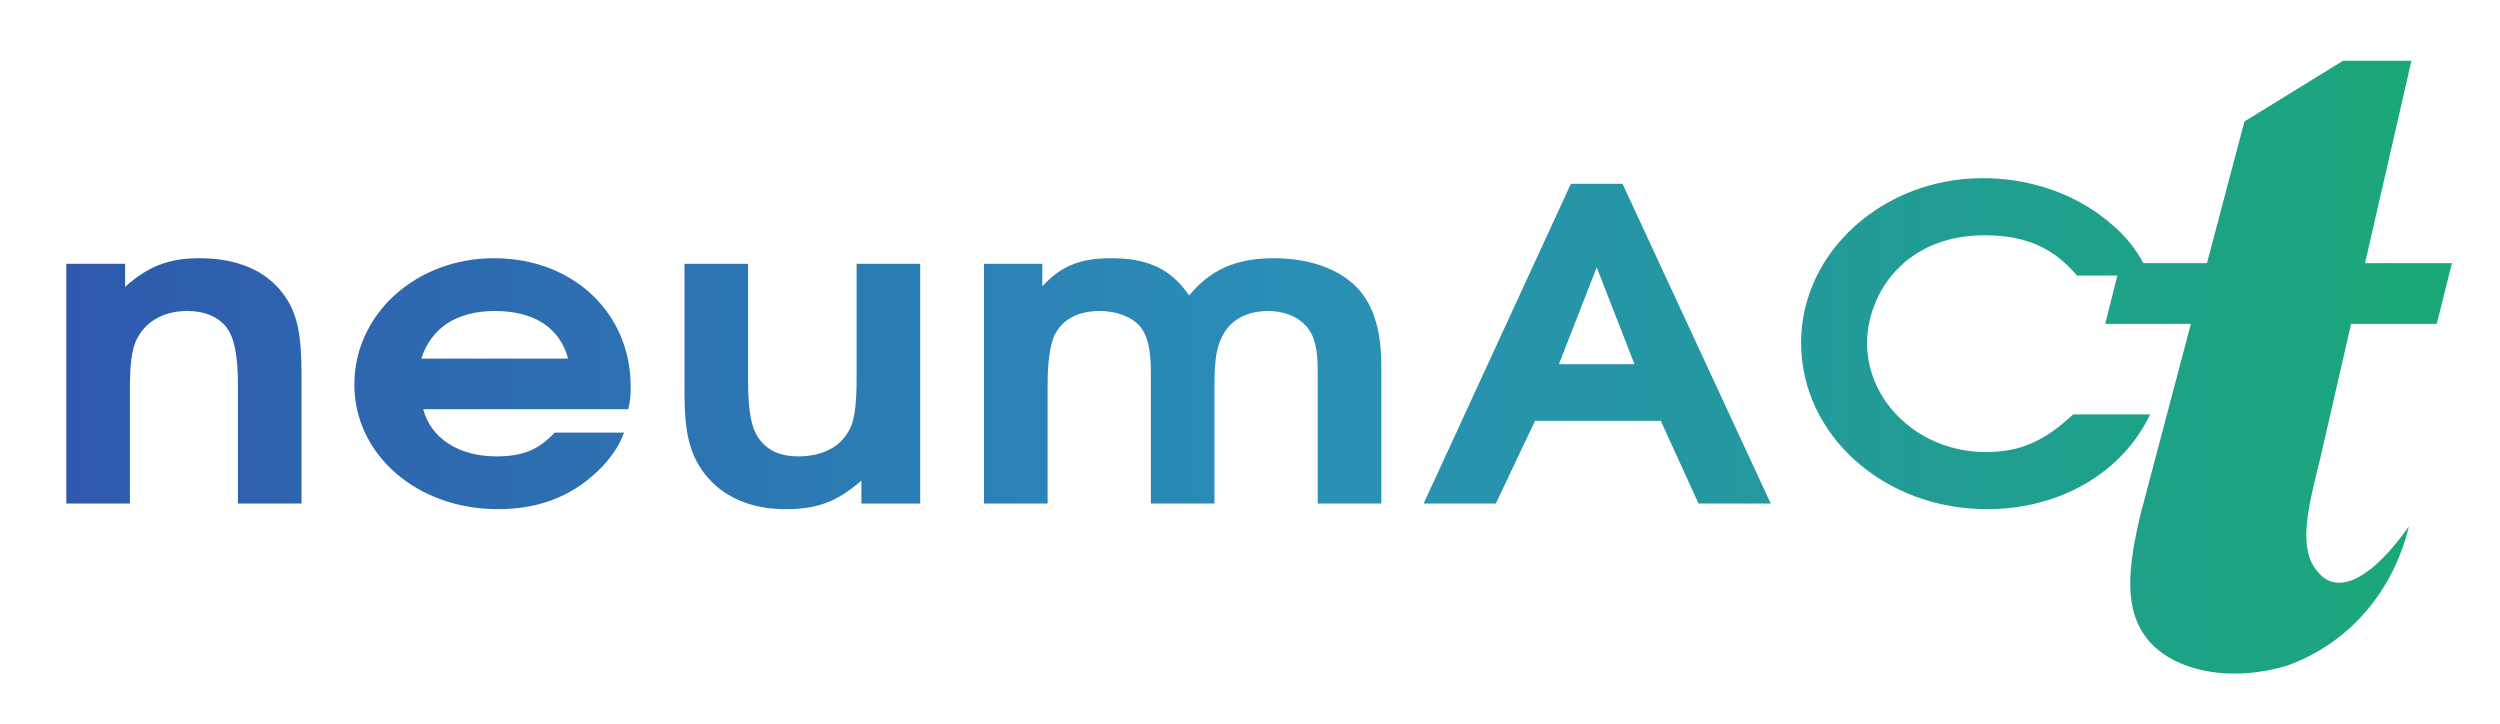
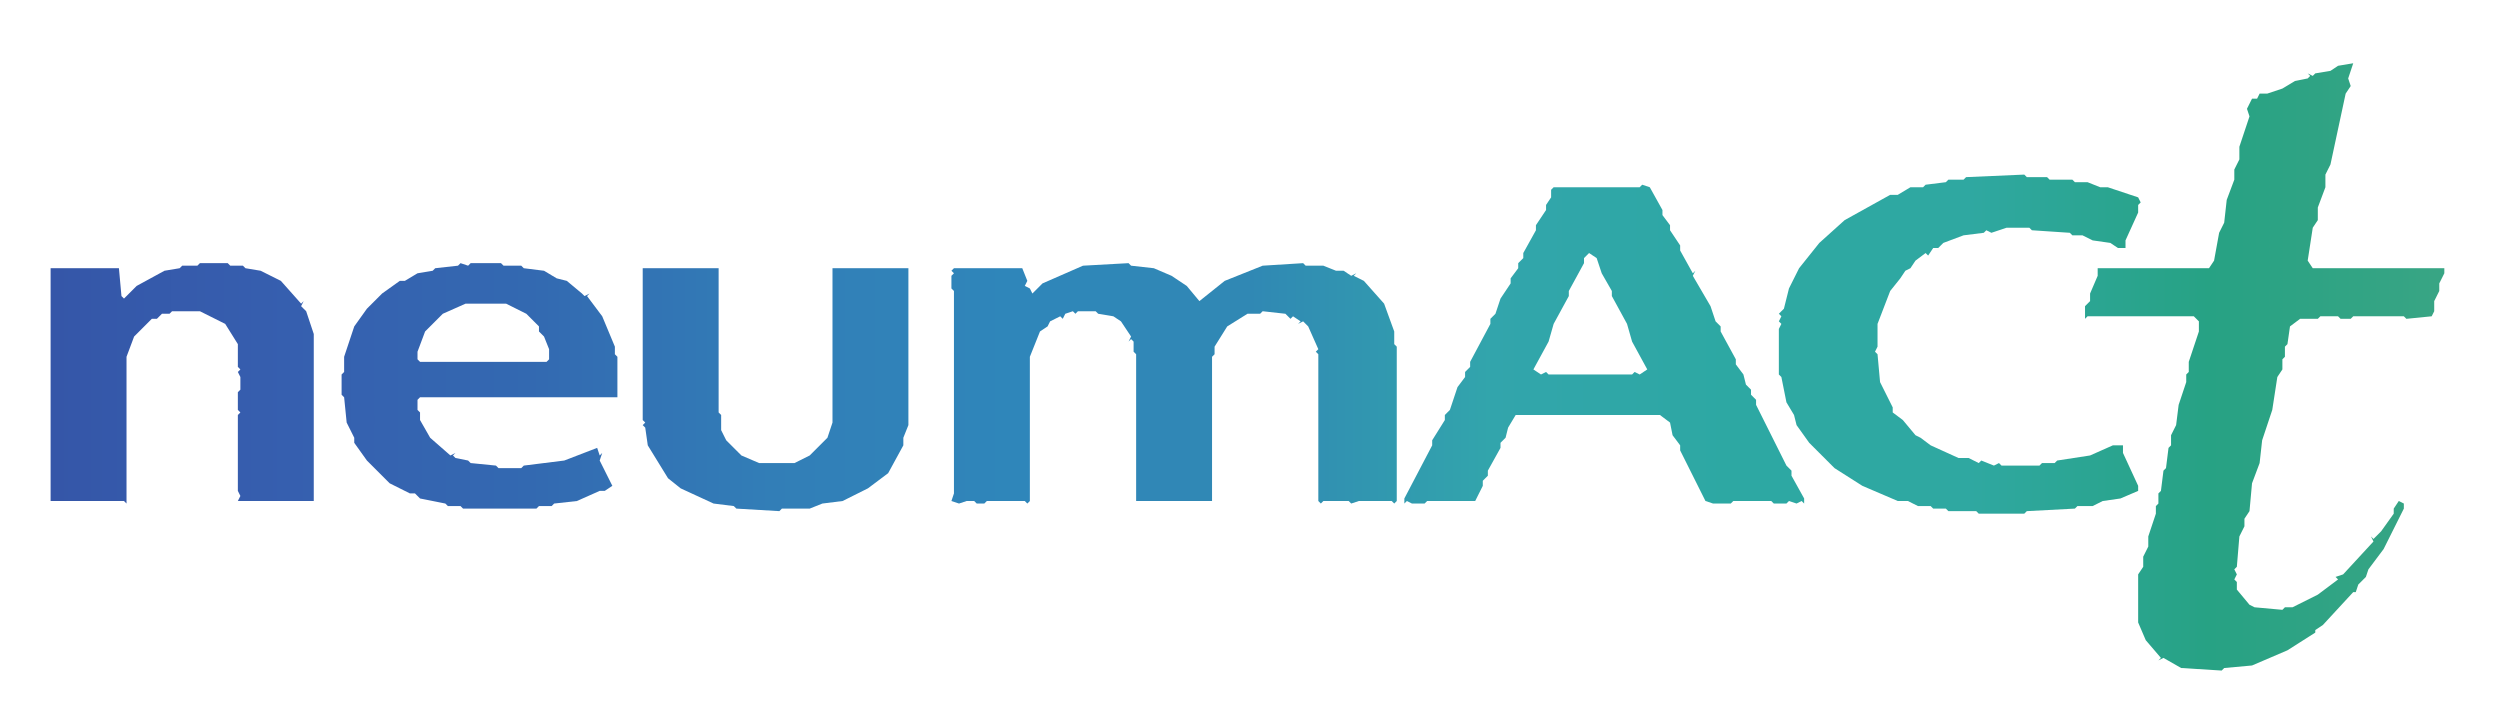
- <svg xmlns="http://www.w3.org/2000/svg" width="988" height="286" viewBox="0 0 988 286" role="img" aria-labelledby="neumact-logo-title" data-brand-fidelity="canonical-neumact-2026-10">
+ <svg xmlns="http://www.w3.org/2000/svg" width="988" height="286" viewBox="0 0 988 286" role="img" aria-labelledby="title" data-brand-fidelity="canonical-neumact-2026-10">
  <defs>
-     <linearGradient id="brand" gradientUnits="userSpaceOnUse" x1="0" y1="0" x2="988" y2="0">
-       <stop offset="0" stop-color="#2f56ad" />
-       <stop offset="0.52" stop-color="#2a8fb7" />
-       <stop offset="1" stop-color="#19a974" />
+     <linearGradient id="brand" gradientUnits="userSpaceOnUse" x1="20" y1="0" x2="968" y2="0">
+       <stop offset="0%" stop-color="#3556a8" />
+       <stop offset="10%" stop-color="#365faf" />
+       <stop offset="20%" stop-color="#3369b1" />
+       <stop offset="30%" stop-color="#327eb7" />
+       <stop offset="40%" stop-color="#2f86ba" />
+       <stop offset="50%" stop-color="#3088b4" />
+       <stop offset="60%" stop-color="#32a5ac" />
+       <stop offset="70%" stop-color="#2da8a3" />
+       <stop offset="80%" stop-color="#2fa8a1" />
+       <stop offset="90%" stop-color="#27a284" />
+       <stop offset="100%" stop-color="#39a584" />
    </linearGradient>
  </defs>
-   <g fill="url(#brand)" aria-hidden="true">
-     <path d="M26.204 199H51.335V154.369C51.335 141.715 52.279 136.243 55.492 131.626C59.46 125.983 65.884 122.905 74.009 122.905C80.623 122.905 85.724 124.957 89.126 128.89C92.527 132.994 94.038 140.005 94.038 152.659V199H119.169V148.213C119.169 131.284 117.28 123.076 111.611 115.723C104.809 106.831 93.472 102.043 78.922 102.043C66.829 102.043 58.704 105.121 49.445 113.329V104.266H26.204Z" />
-     <path d="M248.313 161.722C249.069 158.302 249.258 156.25 249.258 152.83C249.258 123.589 226.394 102.043 195.217 102.043C164.417 102.043 140.042 124.102 140.042 151.975C140.042 179.677 164.795 201.223 196.728 201.223C213.923 201.223 227.339 195.58 238.298 184.123C242.266 179.677 244.912 175.744 246.612 170.956H219.214C212.789 177.796 206.554 180.361 196.161 180.361C181.234 180.361 170.274 173.179 167.251 161.722ZM166.495 141.715C170.463 129.403 180.667 122.905 195.594 122.905C211.089 122.905 221.292 129.574 224.505 141.715Z" />
-     <path d="M363.663 104.266H338.532V148.897C338.532 161.551 337.587 167.536 334.564 171.64C330.973 177.283 323.982 180.361 315.479 180.361C309.055 180.361 304.142 178.48 300.741 174.376C297.15 170.272 295.639 163.432 295.639 150.607V104.266H270.508V155.053C270.508 171.127 272.586 179.506 278.444 187.201C285.435 196.264 296.584 201.223 310.377 201.223C323.037 201.223 330.784 198.316 340.421 189.937V199H363.663Z" />
-     <path d="M388.881 199H414.012V152.317C414.012 142.912 414.957 136.585 416.657 132.652C419.68 126.325 425.916 122.905 434.608 122.905C441.221 122.905 447.079 125.128 450.48 128.89C453.503 132.481 454.826 138.124 454.826 147.016V199H479.957V152.317C479.957 141.715 480.902 136.414 483.547 131.968C486.759 126.154 493.184 122.905 501.12 122.905C507.356 122.905 512.646 124.957 516.047 128.719C519.449 132.31 520.771 137.611 520.771 147.016V199H545.902V144.28C545.902 132.823 543.635 123.589 539.1 117.091C532.487 107.515 519.449 102.043 503.387 102.043C488.649 102.043 478.445 106.489 469.942 116.749C462.762 106.318 453.692 102.043 439.143 102.043C426.861 102.043 419.303 105.121 411.933 113.158V104.266H388.881Z" />
-     <path d="M562.618 199H591.15L606.644 166.339H656.339L671.267 199H699.799L641.223 72.631H620.816ZM616.092 143.938 631.019 105.634 645.947 143.938Z" />
-     <path d="M819.306 163.774C807.779 174.547 798.143 178.651 784.727 178.651C758.84 178.651 737.866 159.157 737.866 135.559C737.866 125.299 742.212 114.355 749.392 106.831C757.895 97.768 769.988 92.98 784.16 92.98C800.41 92.98 811.37 97.768 820.817 108.883H849.727C844.248 97.939 839.335 91.954 829.887 84.943C817.038 75.538 800.599 70.408 783.593 70.408C744.102 70.408 711.79 99.649 711.79 135.388C711.79 171.982 744.479 201.223 785.294 201.223C814.015 201.223 838.768 186.859 849.727 163.774Z" />
-     <path d="M926 24H953L917 181C912 201 908 217 916 226C924 236 938 228 952 208C946 233 929 254 904 263C881 270 859 265 849 253C839 241 841 224 846 203L887 48ZM838 104H969L963 128H832Z" />
-   </g>
+   <path fill="url(#brand)" fill-rule="evenodd" d="M 254.0 106.0 L 254.0 166.0 L 255.0 167.0 L 254.0 168.0 L 255.0 169.0 L 256.0 176.0 L 264.0 189.0 L 269.0 193.0 L 282.0 199.0 L 290.0 200.0 L 291.0 201.0 L 308.0 202.0 L 309.0 201.0 L 320.0 201.0 L 325.0 199.0 L 333.0 198.0 L 343.0 193.0 L 351.0 187.0 L 357.0 176.0 L 357.0 173.0 L 359.0 168.0 L 359.0 106.0 L 329.0 106.0 L 329.0 167.0 L 327.0 173.0 L 320.0 180.0 L 314.0 183.0 L 300.0 183.0 L 293.0 180.0 L 289.0 176.0 L 290.0 175.0 L 289.0 176.0 L 287.0 174.0 L 285.0 170.0 L 285.0 164.0 L 284.0 163.0 L 284.0 106.0 Z M 376.0 107.0 L 377.0 108.0 L 376.0 109.0 L 376.0 114.0 L 377.0 115.0 L 377.0 195.0 L 376.0 198.0 L 379.0 199.0 L 382.0 198.0 L 385.0 198.0 L 386.0 199.0 L 389.0 199.0 L 390.0 198.0 L 405.0 198.0 L 406.0 199.0 L 407.0 198.0 L 407.0 141.0 L 411.0 131.0 L 414.0 129.0 L 415.0 127.0 L 419.0 125.0 L 420.0 126.0 L 421.0 124.0 L 424.0 123.0 L 425.0 124.0 L 426.0 123.0 L 433.0 123.0 L 434.0 124.0 L 440.0 125.0 L 443.0 127.0 L 447.0 133.0 L 446.0 135.0 L 447.0 134.0 L 448.0 135.0 L 448.0 139.0 L 449.0 140.0 L 449.0 198.0 L 479.0 198.0 L 479.0 141.0 L 480.0 140.0 L 480.0 137.0 L 485.0 129.0 L 493.0 124.0 L 498.0 124.0 L 499.0 123.0 L 508.0 124.0 L 510.0 126.0 L 511.0 125.0 L 514.0 127.0 L 513.0 128.0 L 515.0 127.0 L 517.0 129.0 L 521.0 138.0 L 520.0 139.0 L 521.0 140.0 L 521.0 198.0 L 522.0 199.0 L 523.0 198.0 L 533.0 198.0 L 534.0 199.0 L 537.0 198.0 L 550.0 198.0 L 551.0 199.0 L 552.0 198.0 L 552.0 137.0 L 551.0 136.0 L 551.0 131.0 L 547.0 120.0 L 539.0 111.0 L 535.0 109.0 L 536.0 108.0 L 534.0 109.0 L 531.0 107.0 L 528.0 107.0 L 523.0 105.0 L 516.0 105.0 L 515.0 104.0 L 499.0 105.0 L 484.0 111.0 L 474.0 119.0 L 469.0 113.0 L 463.0 109.0 L 456.0 106.0 L 447.0 105.0 L 446.0 104.0 L 428.0 105.0 L 412.0 112.0 L 408.0 116.0 L 407.0 114.0 L 405.0 113.0 L 406.0 111.0 L 404.0 106.0 L 377.0 106.0 Z M 150.0 115.0 L 151.0 116.0 L 145.0 122.0 L 140.0 129.0 L 136.0 141.0 L 136.0 147.0 L 135.0 148.0 L 135.0 156.0 L 136.0 157.0 L 137.0 167.0 L 140.0 173.0 L 140.0 175.0 L 145.0 182.0 L 144.0 183.0 L 145.0 182.0 L 154.0 191.0 L 162.0 195.0 L 164.0 195.0 L 166.0 197.0 L 176.0 199.0 L 177.0 200.0 L 182.0 200.0 L 183.0 201.0 L 212.0 201.0 L 213.0 200.0 L 218.0 200.0 L 219.0 199.0 L 228.0 198.0 L 237.0 194.0 L 239.0 194.0 L 242.0 192.0 L 237.0 182.0 L 238.0 179.0 L 237.0 180.0 L 236.0 177.0 L 223.0 182.0 L 207.0 184.0 L 206.0 185.0 L 197.0 185.0 L 196.0 184.0 L 186.0 183.0 L 185.0 182.0 L 186.0 181.0 L 185.0 182.0 L 180.0 181.0 L 179.0 180.0 L 180.0 179.0 L 178.0 180.0 L 170.0 173.0 L 166.0 166.0 L 166.0 163.0 L 165.0 162.0 L 165.0 158.0 L 166.0 157.0 L 244.0 157.0 L 244.0 141.0 L 243.0 140.0 L 243.0 137.0 L 238.0 125.0 L 232.0 117.0 L 233.0 116.0 L 231.0 117.0 L 230.0 116.0 L 231.0 115.0 L 230.0 116.0 L 224.0 111.0 L 220.0 110.0 L 215.0 107.0 L 207.0 106.0 L 206.0 105.0 L 199.0 105.0 L 198.0 104.0 L 186.0 104.0 L 185.0 105.0 L 182.0 104.0 L 181.0 105.0 L 172.0 106.0 L 171.0 107.0 L 165.0 108.0 L 160.0 111.0 L 158.0 111.0 L 151.0 116.0 Z M 165.0 139.0 L 168.0 131.0 L 175.0 124.0 L 184.0 120.0 L 200.0 120.0 L 208.0 124.0 L 207.0 125.0 L 208.0 124.0 L 213.0 129.0 L 213.0 131.0 L 215.0 133.0 L 217.0 138.0 L 217.0 142.0 L 216.0 143.0 L 166.0 143.0 L 165.0 142.0 Z M 120.0 119.0 L 119.0 120.0 L 111.0 111.0 L 103.0 107.0 L 97.0 106.0 L 96.0 105.0 L 91.0 105.0 L 90.0 104.0 L 79.0 104.0 L 78.0 105.0 L 72.0 105.0 L 71.0 106.0 L 65.0 107.0 L 54.0 113.0 L 49.0 118.0 L 48.0 117.0 L 47.0 106.0 L 20.0 106.0 L 20.0 198.0 L 49.0 198.0 L 50.0 199.0 L 50.0 141.0 L 53.0 133.0 L 60.0 126.0 L 62.0 126.0 L 64.0 124.0 L 67.0 124.0 L 68.0 123.0 L 79.0 123.0 L 89.0 128.0 L 94.0 136.0 L 94.0 145.0 L 95.0 146.0 L 94.0 147.0 L 95.0 149.0 L 95.0 154.0 L 94.0 155.0 L 94.0 162.0 L 95.0 163.0 L 94.0 164.0 L 94.0 194.0 L 95.0 196.0 L 94.0 198.0 L 124.0 198.0 L 124.0 132.0 L 121.0 123.0 L 119.0 121.0 Z M 652.0 74.0 L 649.0 73.0 L 648.0 74.0 L 614.0 74.0 L 613.0 75.0 L 613.0 78.0 L 611.0 81.0 L 611.0 83.0 L 607.0 89.0 L 607.0 91.0 L 602.0 100.0 L 602.0 102.0 L 600.0 104.0 L 600.0 106.0 L 597.0 110.0 L 597.0 112.0 L 593.0 118.0 L 591.0 124.0 L 589.0 126.0 L 589.0 128.0 L 581.0 143.0 L 581.0 145.0 L 579.0 147.0 L 579.0 149.0 L 576.0 153.0 L 573.0 162.0 L 571.0 164.0 L 571.0 166.0 L 566.0 174.0 L 566.0 176.0 L 555.0 197.0 L 555.0 199.0 L 556.0 198.0 L 558.0 199.0 L 563.0 199.0 L 564.0 198.0 L 583.0 198.0 L 586.0 192.0 L 586.0 190.0 L 588.0 188.0 L 588.0 186.0 L 593.0 177.0 L 593.0 175.0 L 595.0 173.0 L 596.0 169.0 L 599.0 164.0 L 656.0 164.0 L 660.0 167.0 L 661.0 172.0 L 664.0 176.0 L 664.0 178.0 L 674.0 198.0 L 677.0 199.0 L 684.0 199.0 L 685.0 198.0 L 700.0 198.0 L 701.0 199.0 L 706.0 199.0 L 707.0 198.0 L 710.0 199.0 L 712.0 198.0 L 713.0 199.0 L 713.0 197.0 L 708.0 188.0 L 708.0 186.0 L 706.0 184.0 L 694.0 160.0 L 694.0 158.0 L 692.0 156.0 L 692.0 154.0 L 690.0 152.0 L 689.0 148.0 L 686.0 144.0 L 686.0 142.0 L 680.0 131.0 L 680.0 129.0 L 678.0 127.0 L 676.0 121.0 L 669.0 109.0 L 670.0 107.0 L 669.0 108.0 L 664.0 99.0 L 664.0 97.0 L 660.0 91.0 L 660.0 89.0 L 657.0 85.0 L 657.0 83.0 Z M 628.0 100.0 L 631.0 102.0 L 633.0 108.0 L 637.0 115.0 L 637.0 117.0 L 643.0 128.0 L 645.0 135.0 L 651.0 146.0 L 648.0 148.0 L 646.0 147.0 L 645.0 148.0 L 612.0 148.0 L 611.0 147.0 L 609.0 148.0 L 606.0 146.0 L 612.0 135.0 L 614.0 128.0 L 620.0 117.0 L 620.0 115.0 L 626.0 104.0 L 626.0 102.0 Z M 718.0 95.0 L 719.0 96.0 L 711.0 106.0 L 707.0 114.0 L 705.0 122.0 L 703.0 124.0 L 704.0 125.0 L 703.0 127.0 L 704.0 128.0 L 703.0 130.0 L 703.0 148.0 L 704.0 149.0 L 706.0 159.0 L 709.0 164.0 L 710.0 168.0 L 715.0 175.0 L 725.0 185.0 L 736.0 192.0 L 750.0 198.0 L 754.0 198.0 L 758.0 200.0 L 763.0 200.0 L 764.0 201.0 L 769.0 201.0 L 770.0 202.0 L 781.0 202.0 L 782.0 203.0 L 800.0 203.0 L 801.0 202.0 L 820.0 201.0 L 821.0 200.0 L 827.0 200.0 L 831.0 198.0 L 838.0 197.0 L 845.0 194.0 L 845.0 192.0 L 839.0 179.0 L 839.0 176.0 L 835.0 176.0 L 826.0 180.0 L 813.0 182.0 L 812.0 183.0 L 807.0 183.0 L 806.0 184.0 L 791.0 184.0 L 790.0 183.0 L 788.0 184.0 L 783.0 182.0 L 782.0 183.0 L 778.0 181.0 L 774.0 181.0 L 763.0 176.0 L 759.0 173.0 L 760.0 172.0 L 759.0 173.0 L 757.0 172.0 L 752.0 166.0 L 748.0 163.0 L 748.0 161.0 L 743.0 151.0 L 742.0 140.0 L 741.0 139.0 L 742.0 137.0 L 742.0 128.0 L 747.0 115.0 L 751.0 110.0 L 752.0 111.0 L 751.0 110.0 L 753.0 107.0 L 755.0 106.0 L 757.0 103.0 L 758.0 104.0 L 757.0 103.0 L 761.0 100.0 L 762.0 101.0 L 764.0 98.0 L 766.0 98.0 L 768.0 96.0 L 776.0 93.0 L 784.0 92.0 L 785.0 91.0 L 787.0 92.0 L 793.0 90.0 L 802.0 90.0 L 803.0 91.0 L 818.0 92.0 L 819.0 93.0 L 823.0 93.0 L 827.0 95.0 L 834.0 96.0 L 837.0 98.0 L 840.0 98.0 L 840.0 95.0 L 845.0 84.0 L 845.0 81.0 L 846.0 80.0 L 845.0 78.0 L 833.0 74.0 L 830.0 74.0 L 825.0 72.0 L 820.0 72.0 L 819.0 71.0 L 810.0 71.0 L 809.0 70.0 L 801.0 70.0 L 800.0 69.0 L 777.0 70.0 L 776.0 71.0 L 770.0 71.0 L 769.0 72.0 L 761.0 73.0 L 760.0 74.0 L 755.0 74.0 L 750.0 77.0 L 747.0 77.0 L 729.0 87.0 L 719.0 96.0 Z M 930.0 25.0 L 924.0 26.0 L 921.0 28.0 L 915.0 29.0 L 914.0 30.0 L 912.0 29.0 L 913.0 30.0 L 912.0 31.0 L 907.0 32.0 L 902.0 35.0 L 896.0 37.0 L 893.0 37.0 L 892.0 39.0 L 890.0 39.0 L 888.0 43.0 L 889.0 46.0 L 885.0 58.0 L 885.0 63.0 L 883.0 67.0 L 883.0 71.0 L 880.0 79.0 L 879.0 88.0 L 877.0 92.0 L 875.0 103.0 L 873.0 106.0 L 829.0 106.0 L 829.0 109.0 L 826.0 116.0 L 826.0 119.0 L 824.0 121.0 L 824.0 126.0 L 825.0 125.0 L 867.0 125.0 L 869.0 127.0 L 869.0 131.0 L 865.0 143.0 L 865.0 147.0 L 864.0 148.0 L 864.0 151.0 L 861.0 160.0 L 860.0 168.0 L 858.0 172.0 L 858.0 176.0 L 857.0 177.0 L 856.0 185.0 L 855.0 186.0 L 854.0 194.0 L 853.0 195.0 L 853.0 199.0 L 852.0 200.0 L 852.0 203.0 L 849.0 212.0 L 849.0 216.0 L 847.0 220.0 L 847.0 224.0 L 845.0 227.0 L 845.0 246.0 L 848.0 253.0 L 847.0 254.0 L 848.0 253.0 L 854.0 260.0 L 853.0 261.0 L 855.0 260.0 L 862.0 264.0 L 878.0 265.0 L 879.0 264.0 L 890.0 263.0 L 904.0 257.0 L 915.0 250.0 L 915.0 249.0 L 918.0 247.0 L 930.0 234.0 L 931.0 234.0 L 932.0 231.0 L 935.0 228.0 L 936.0 225.0 L 942.0 217.0 L 950.0 201.0 L 950.0 199.0 L 948.0 198.0 L 946.0 201.0 L 946.0 203.0 L 941.0 210.0 L 938.0 213.0 L 937.0 212.0 L 938.0 214.0 L 926.0 227.0 L 923.0 228.0 L 924.0 229.0 L 916.0 235.0 L 906.0 240.0 L 903.0 240.0 L 902.0 241.0 L 891.0 240.0 L 889.0 239.0 L 884.0 233.0 L 884.0 230.0 L 883.0 229.0 L 884.0 227.0 L 883.0 225.0 L 884.0 224.0 L 885.0 212.0 L 887.0 208.0 L 887.0 205.0 L 889.0 202.0 L 890.0 191.0 L 893.0 183.0 L 894.0 174.0 L 898.0 162.0 L 900.0 149.0 L 902.0 146.0 L 902.0 142.0 L 903.0 141.0 L 903.0 137.0 L 904.0 136.0 L 905.0 129.0 L 909.0 126.0 L 916.0 126.0 L 917.0 125.0 L 924.0 125.0 L 925.0 126.0 L 929.0 126.0 L 930.0 125.0 L 950.0 125.0 L 951.0 126.0 L 961.0 125.0 L 962.0 123.0 L 962.0 119.0 L 964.0 115.0 L 964.0 112.0 L 966.0 108.0 L 966.0 106.0 L 914.0 106.0 L 912.0 103.0 L 914.0 90.0 L 916.0 87.0 L 916.0 82.0 L 919.0 74.0 L 919.0 69.0 L 921.0 65.0 L 927.0 37.0 L 929.0 34.0 L 928.0 31.0 Z" />
</svg>
